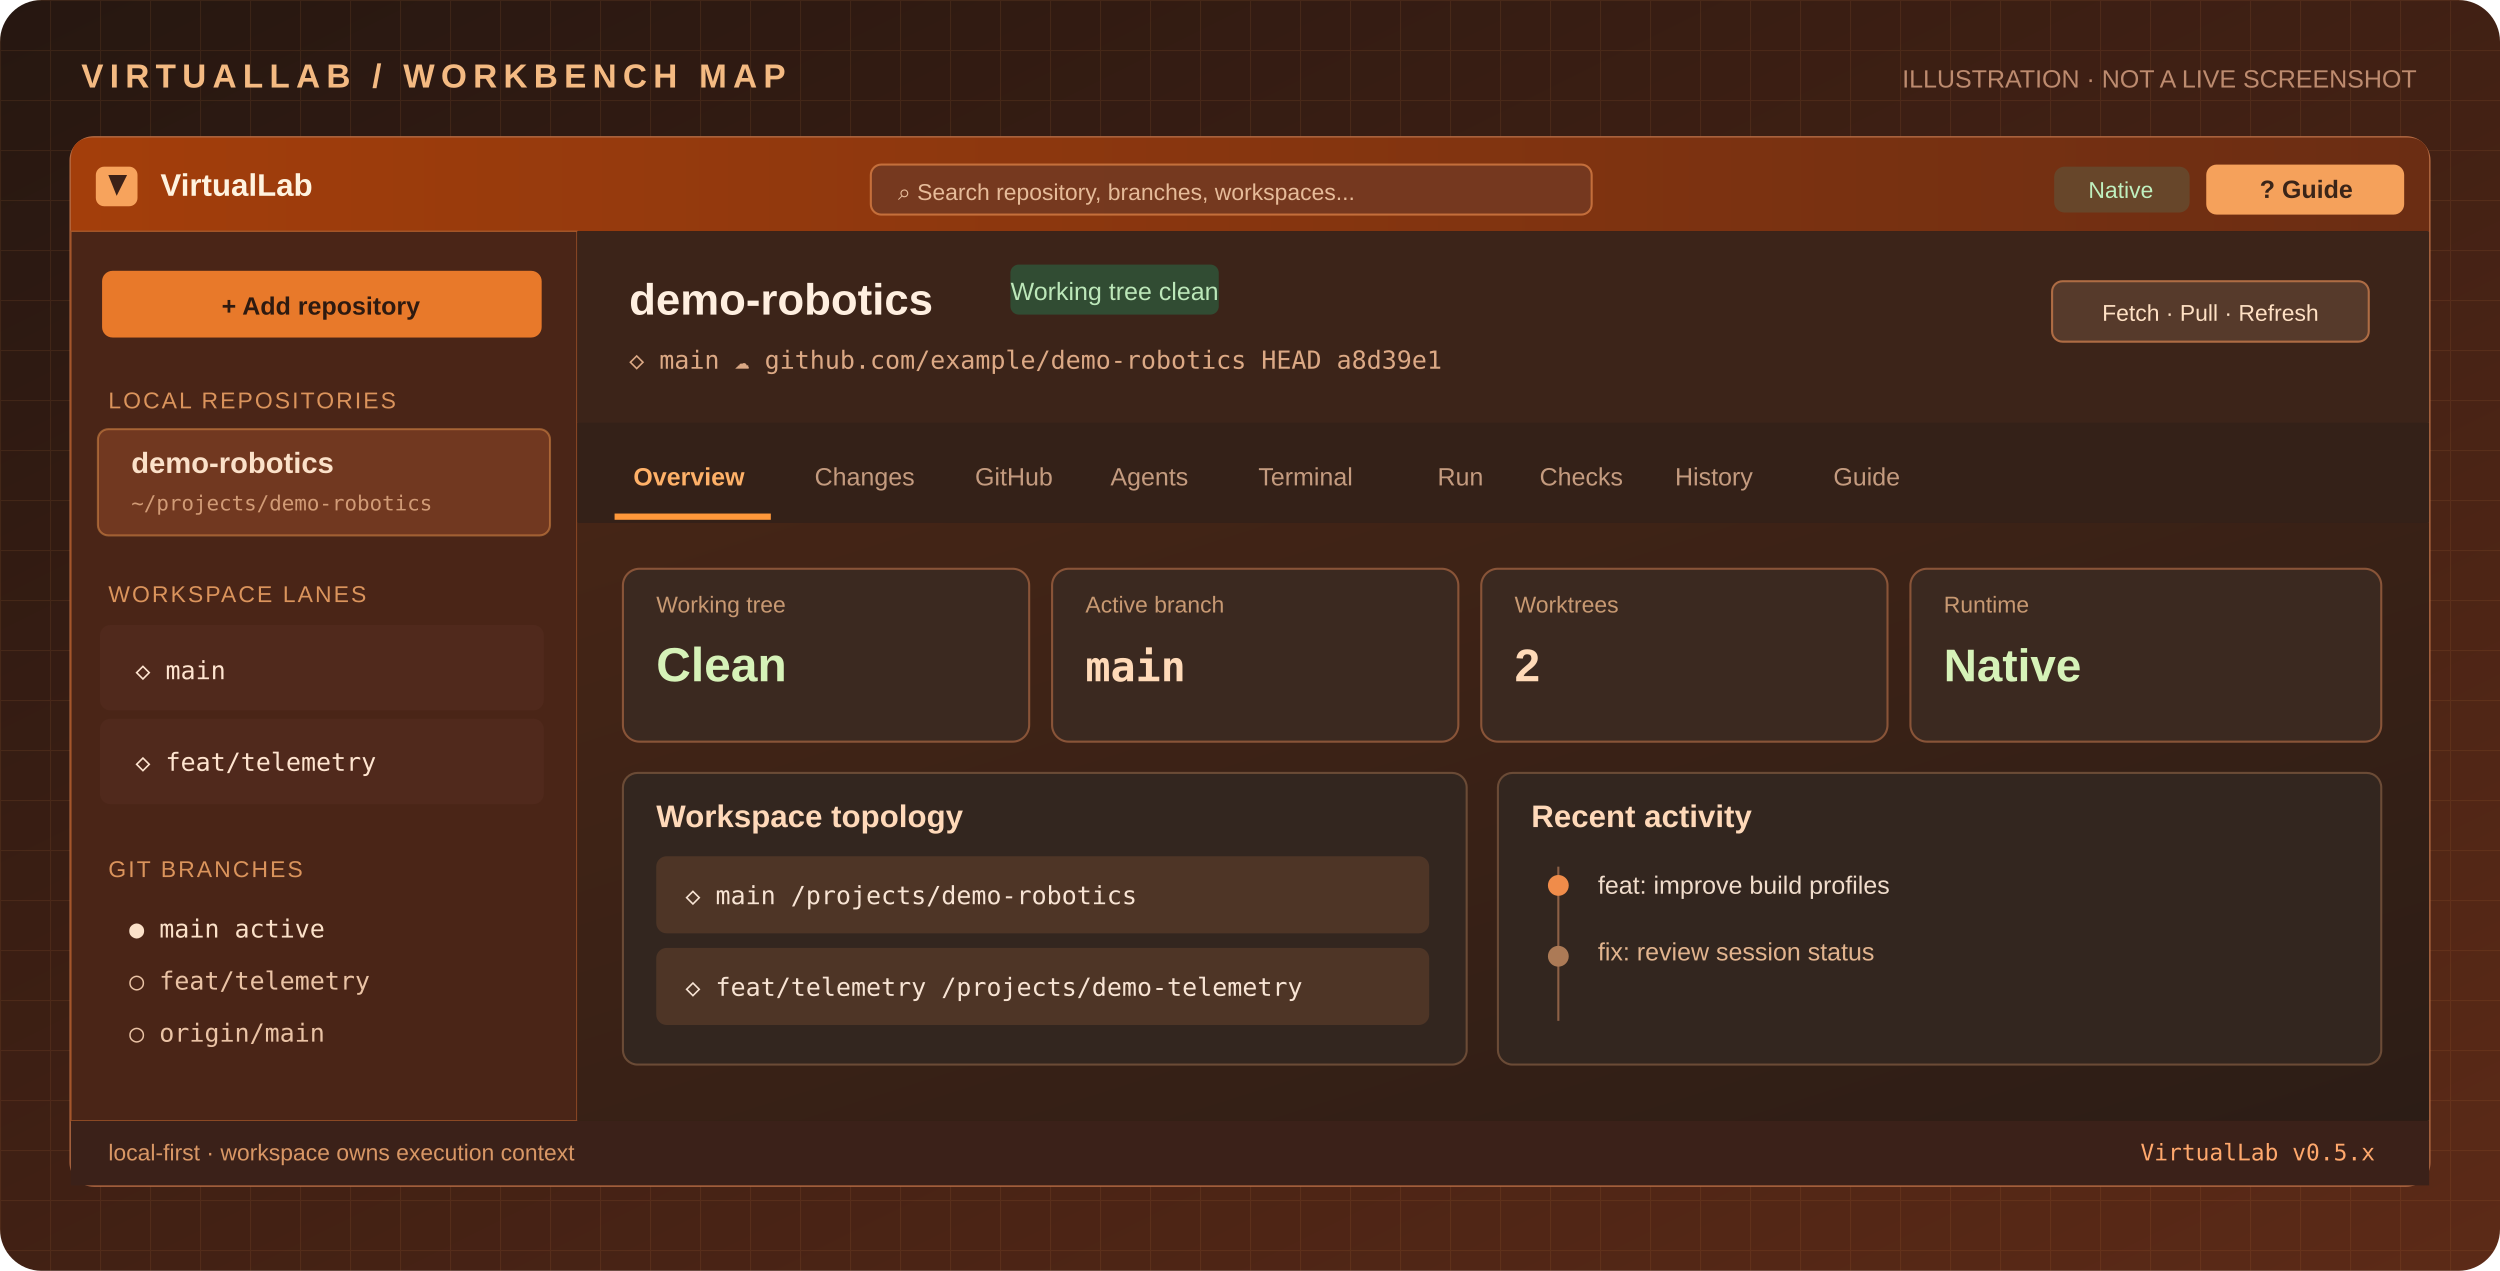
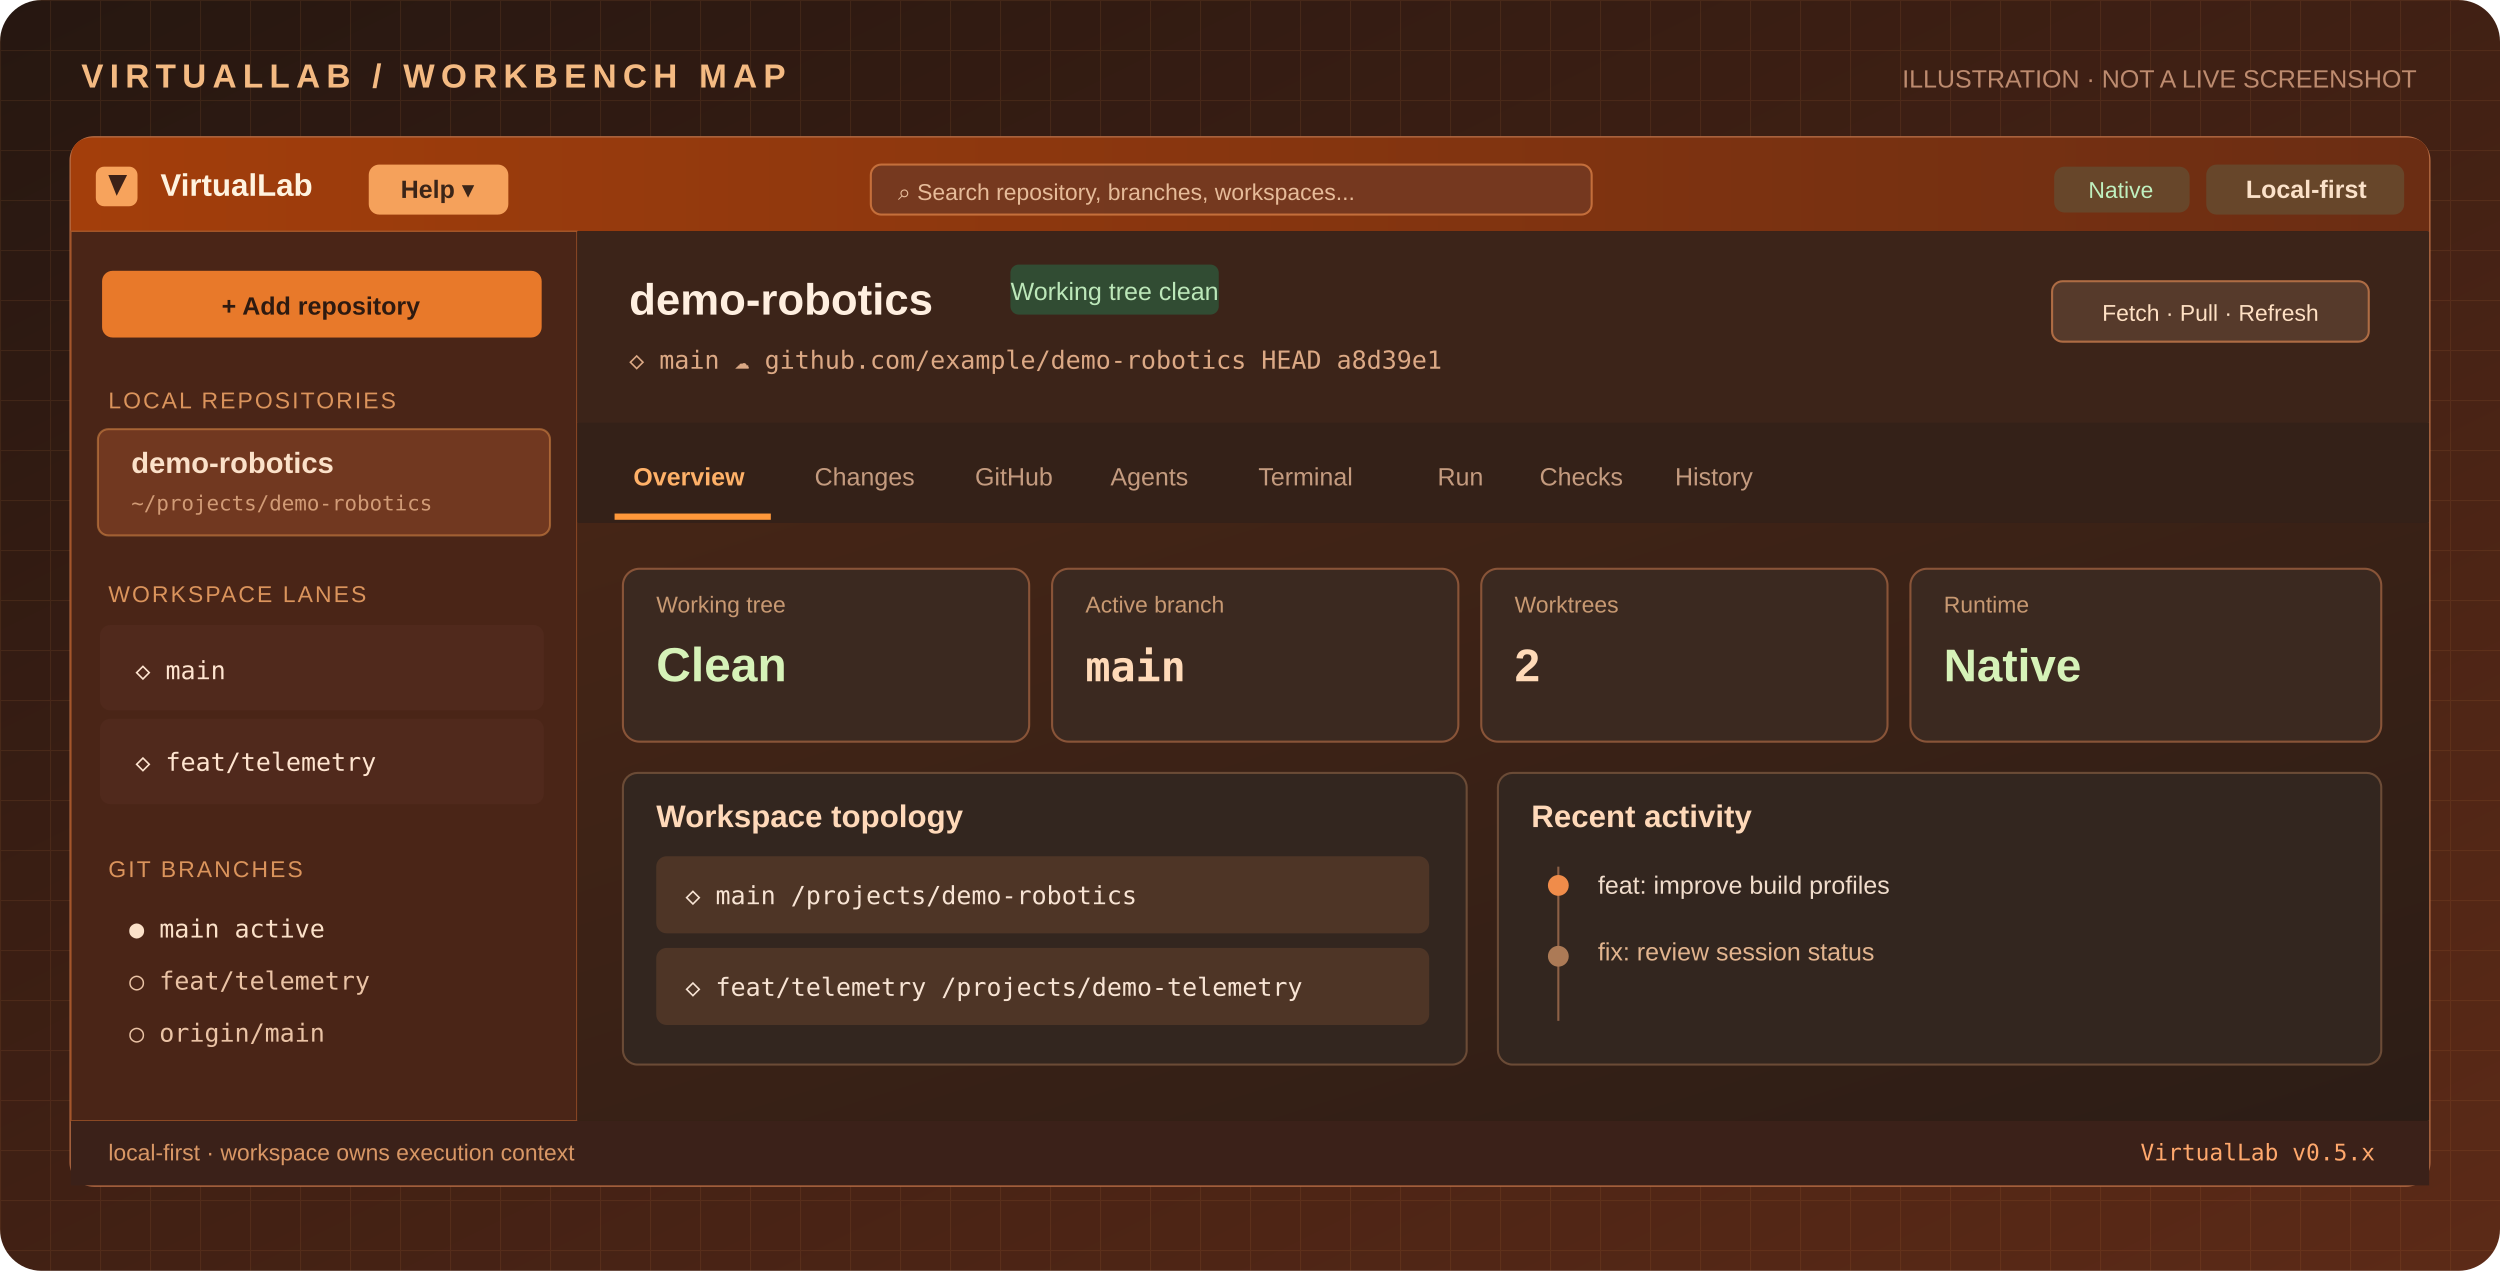
<svg xmlns="http://www.w3.org/2000/svg" width="1200" height="610" viewBox="0 0 1200 610" role="img" aria-labelledby="title desc">
  <defs>
    <linearGradient id="bg" x2="1" y2="1">
      <stop stop-color="#261711" />
      <stop offset="1" stop-color="#5c2a17" />
    </linearGradient>
    <linearGradient id="top" x2="1">
      <stop stop-color="#a33e0b" />
      <stop offset="1" stop-color="#6b2d13" />
    </linearGradient>
    <linearGradient id="surface" x2="1" y2="1">
      <stop stop-color="#452516" />
      <stop offset="1" stop-color="#2c1d16" />
    </linearGradient>
    <pattern id="grid" width="24" height="24" patternUnits="userSpaceOnUse">
      <path d="M24 0H0V24" fill="none" stroke="#cf7d48" stroke-opacity=".12" />
    </pattern>
  </defs>
  <rect width="1200" height="610" rx="20" fill="url(#bg)" />
  <rect width="1200" height="610" rx="20" fill="url(#grid)" />
  <text x="39" y="42" font-family="Segoe UI,Arial,sans-serif" fill="#f4ba82" letter-spacing="3" font-size="16" font-weight="700">VIRTUALLAB  /  WORKBENCH MAP</text>
  <text x="1160" y="42" font-family="Segoe UI,Arial,sans-serif" fill="#bd8b6f" font-size="12" text-anchor="end">ILLUSTRATION · NOT A LIVE SCREENSHOT</text>
  <rect x="34" y="66" width="1132" height="503" rx="11" fill="#251a15" stroke="#b66b43" stroke-width="1.3" />
  <path d="M45 66H1155Q1166 66 1166 77V111H34V77Q34 66 45 66" fill="url(#top)" />
  <rect x="46" y="80" width="20" height="19" rx="4" fill="#f7a35c" />
  <path d="M52 84h9l-5 10z" fill="#3c2117" />
  <text x="77" y="94" font-family="Segoe UI,Arial" fill="#fff3df" font-weight="800" font-size="15">VirtualLab</text>
  <rect x="418" y="79" width="346" height="24" rx="5" fill="#74391f" stroke="#c7713d" opacity=".95" />
  <text x="431" y="96" font-family="Segoe UI,Arial" fill="#e6bb99" font-size="11">⌕   Search repository, branches, workspaces...</text>
  <rect x="986" y="80" width="65" height="22" rx="5" fill="#67462a" />
  <text x="1018" y="95" font-family="Segoe UI,Arial" fill="#bff0bf" font-size="11" text-anchor="middle">Native</text>
-   <rect x="1059" y="79" width="95" height="24" rx="5" fill="#f5a15b" />
-   <text x="1107" y="95" font-family="Segoe UI,Arial" fill="#3b2518" font-weight="800" font-size="12" text-anchor="middle">?  Guide</text>
+   <rect x="177" y="79" width="67" height="24" rx="5" fill="#f5a15b" />
+   <text x="210" y="95" font-family="Segoe UI,Arial" fill="#3b2518" font-weight="800" font-size="12" text-anchor="middle">Help ▾</text>
+   <rect x="1059" y="79" width="95" height="24" rx="5" fill="#67462a" />
+   <text x="1107" y="95" font-family="Segoe UI,Arial" fill="#fbe1c9" font-weight="800" font-size="12" text-anchor="middle">Local-first</text>
  <rect x="34" y="111" width="243" height="427" fill="#4a2517" stroke="#a45529" stroke-width=".7" />
  <rect x="49" y="130" width="211" height="32" rx="5" fill="#e8792a" />
  <text x="154" y="151" font-family="Segoe UI,Arial" fill="#2e1a10" text-anchor="middle" font-weight="750" font-size="12">+   Add repository</text>
  <text x="52" y="196" font-family="Segoe UI,Arial" fill="#db945c" font-size="11" letter-spacing="1">LOCAL REPOSITORIES</text>
  <rect x="47" y="206" width="217" height="51" rx="5" fill="#713820" stroke="#e9954c" stroke-opacity=".5" />
  <text x="63" y="227" fill="#fbe1c9" font-family="Segoe UI,Arial" font-size="14" font-weight="700">demo-robotics</text>
  <text x="63" y="245" fill="#d19b76" font-family="Consolas,monospace" font-size="10">~/projects/demo-robotics</text>
  <text x="52" y="289" font-family="Segoe UI,Arial" fill="#db945c" font-size="11" letter-spacing="1">WORKSPACE LANES</text>
  <rect x="48" y="300" width="213" height="41" rx="5" fill="#50291c" />
  <text x="65" y="326" fill="#ffe5d0" font-family="Consolas,monospace" font-size="12">◇ main</text>
  <rect x="48" y="345" width="213" height="41" rx="5" fill="#50291c" />
  <text x="65" y="370" fill="#ffe5d0" font-family="Consolas,monospace" font-size="12">◇ feat/telemetry</text>
  <text x="52" y="421" font-family="Segoe UI,Arial" fill="#db945c" font-size="11" letter-spacing="1">GIT BRANCHES</text>
  <text x="62" y="450" fill="#fbe1c9" font-family="Consolas,monospace" font-size="12">● main    active</text>
  <text x="62" y="475" fill="#eac3a5" font-family="Consolas,monospace" font-size="12">○ feat/telemetry</text>
  <text x="62" y="500" fill="#eac3a5" font-family="Consolas,monospace" font-size="12">○ origin/main</text>
  <rect x="277" y="111" width="889" height="92" fill="#3c2419" />
  <text x="302" y="151" fill="#ffefe0" font-family="Segoe UI,Arial" font-weight="750" font-size="21">demo-robotics</text>
  <rect x="485" y="127" width="100" height="24" rx="4" fill="#314c33" />
  <text x="535" y="144" font-family="Segoe UI,Arial" text-anchor="middle" fill="#bce7b9" font-size="12">Working tree clean</text>
  <text x="302" y="177" fill="#dca985" font-family="Consolas,monospace" font-size="12">◇ main       ☁ github.com/example/demo-robotics       HEAD a8d39e1</text>
  <rect x="985" y="135" width="152" height="29" rx="5" fill="#563a2b" stroke="#ae6c44" />
  <text x="1061" y="154" fill="#ffe1c4" font-family="Segoe UI,Arial" text-anchor="middle" font-size="11">Fetch  ·  Pull  ·  Refresh</text>
  <rect x="277" y="203" width="889" height="48" fill="#342118" />
  <g font-family="Segoe UI,Arial" font-size="12" fill="#c49b7f">
    <text x="304" y="233" fill="#ffb168" font-weight="800">Overview</text>
    <text x="391" y="233">Changes</text>
    <text x="468" y="233">GitHub</text>
    <text x="533" y="233">Agents</text>
    <text x="604" y="233">Terminal</text>
    <text x="690" y="233">Run</text>
    <text x="739" y="233">Checks</text>
    <text x="804" y="233">History</text>
-     <text x="880" y="233">Guide</text>
  </g>
  <path d="M295 248h75" stroke="#ff983a" stroke-width="3" />
  <rect x="277" y="251" width="889" height="287" fill="url(#surface)" />
  <rect x="299" y="273" width="195" height="83" rx="8" fill="#3b2920" stroke="#895438" />
  <text x="315" y="294" fill="#c89972" font-family="Segoe UI,Arial" font-size="11">Working tree</text>
  <text x="315" y="327" fill="#d6f2b8" font-family="Segoe UI,Arial" font-size="23" font-weight="700">Clean</text>
  <rect x="505" y="273" width="195" height="83" rx="8" fill="#3b2920" stroke="#895438" />
  <text x="521" y="294" fill="#c89972" font-family="Segoe UI,Arial" font-size="11">Active branch</text>
  <text x="521" y="327" fill="#ffdab8" font-family="Consolas,monospace" font-size="20" font-weight="700">main</text>
  <rect x="711" y="273" width="195" height="83" rx="8" fill="#3b2920" stroke="#895438" />
  <text x="727" y="294" fill="#c89972" font-family="Segoe UI,Arial" font-size="11">Worktrees</text>
  <text x="727" y="327" fill="#ffdab8" font-family="Segoe UI,Arial" font-size="22" font-weight="700">2</text>
  <rect x="917" y="273" width="226" height="83" rx="8" fill="#3b2920" stroke="#895438" />
  <text x="933" y="294" fill="#c89972" font-family="Segoe UI,Arial" font-size="11">Runtime</text>
  <text x="933" y="327" fill="#d6f2b8" font-family="Segoe UI,Arial" font-size="22" font-weight="700">Native</text>
  <rect x="299" y="371" width="405" height="140" rx="7" fill="#33261f" stroke="#6b4b36" />
  <text x="315" y="397" fill="#ffd9b9" font-family="Segoe UI,Arial" font-size="15" font-weight="700">Workspace topology</text>
  <rect x="315" y="411" width="371" height="37" rx="5" fill="#4e3526" />
  <text x="329" y="434" fill="#f8e4d4" font-family="Consolas,monospace" font-size="12">◇ main   /projects/demo-robotics</text>
  <rect x="315" y="455" width="371" height="37" rx="5" fill="#4e3526" />
  <text x="329" y="478" fill="#f8e4d4" font-family="Consolas,monospace" font-size="12">◇ feat/telemetry   /projects/demo-telemetry</text>
  <rect x="719" y="371" width="424" height="140" rx="7" fill="#33261f" stroke="#6b4b36" />
  <text x="735" y="397" fill="#ffd9b9" font-family="Segoe UI,Arial" font-size="15" font-weight="700">Recent activity</text>
  <path d="M748 416v74" stroke="#8e6046" />
  <circle cx="748" cy="425" r="5" fill="#f08c4a" />
  <circle cx="748" cy="459" r="5" fill="#ac7a56" />
  <text x="767" y="429" fill="#f1ddcc" font-family="Segoe UI,Arial" font-size="12">feat: improve build profiles</text>
  <text x="767" y="461" fill="#e2b48e" font-family="Segoe UI,Arial" font-size="12">fix: review session status</text>
  <rect x="34" y="538" width="1132" height="31" rx="0" fill="#3b2119" />
  <text x="52" y="557" fill="#d99765" font-family="Segoe UI,Arial" font-size="11">local-first  ·  workspace owns execution context</text>
  <text x="1140" y="557" fill="#ffa86c" font-family="Consolas,monospace" text-anchor="end" font-size="11">VirtualLab v0.5.x</text>
</svg>
